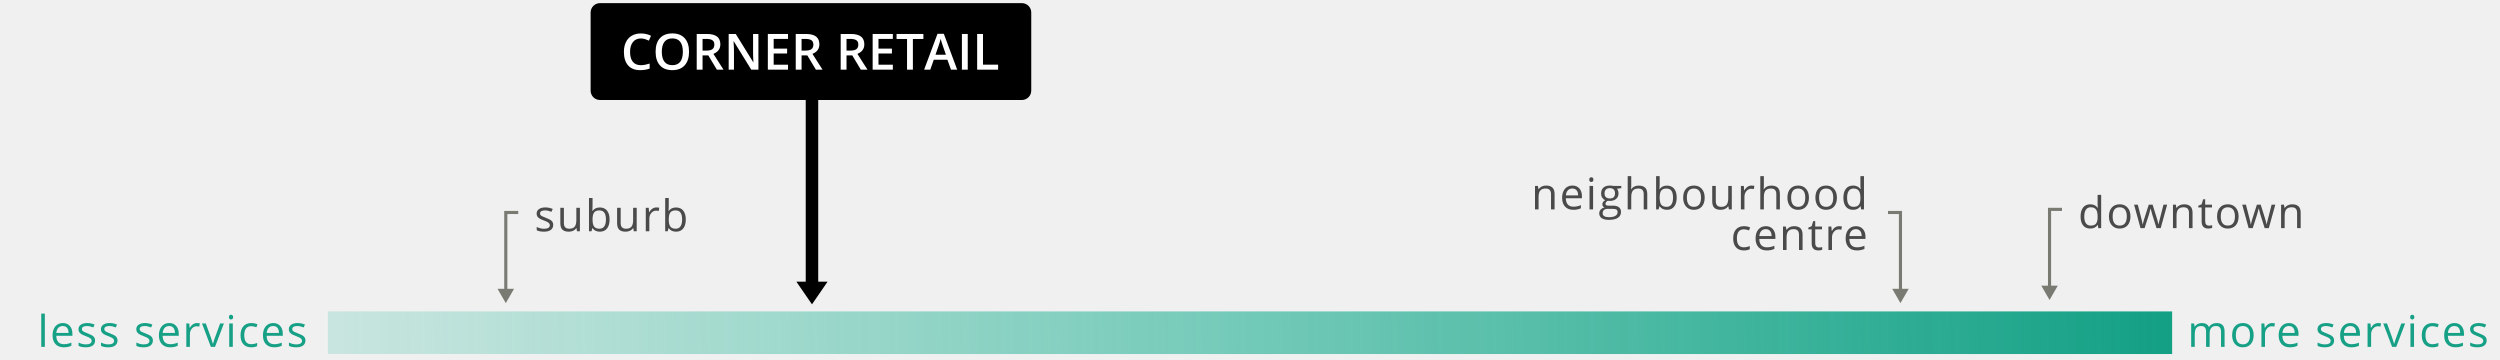
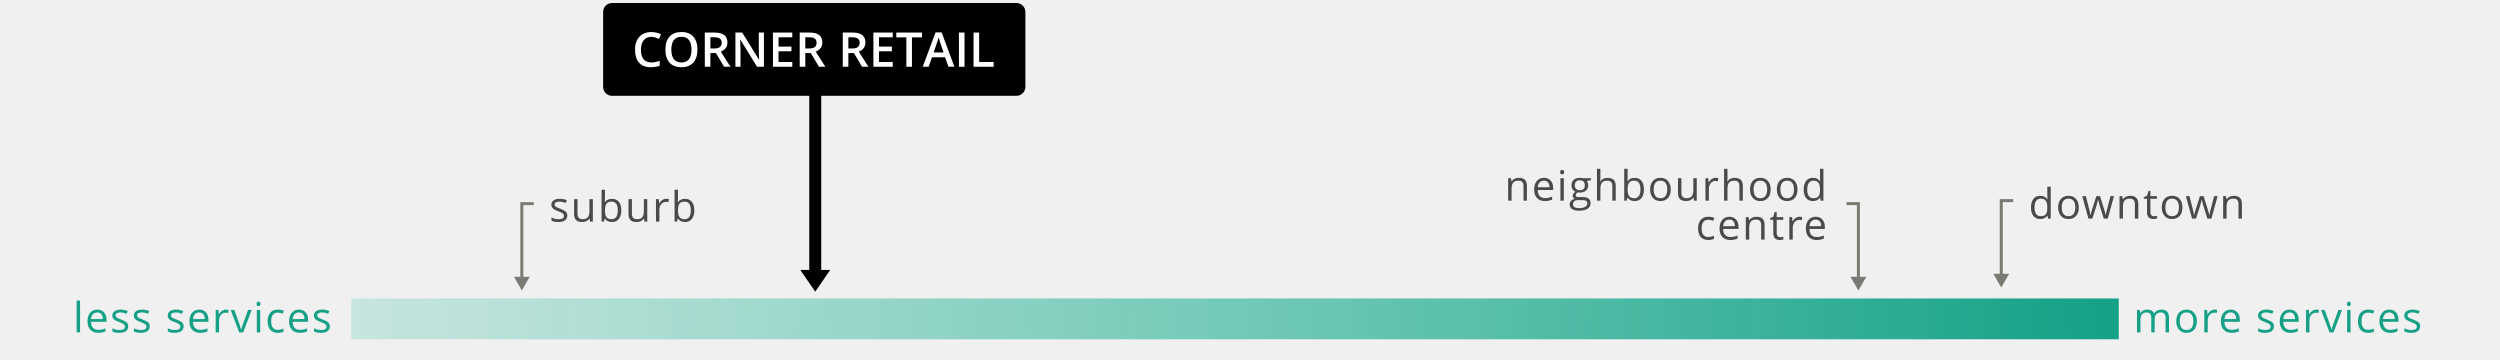
- <svg xmlns="http://www.w3.org/2000/svg" width="800px" height="115px" viewBox="0 0 800 115" version="1.1">
+ <svg xmlns="http://www.w3.org/2000/svg" width="800px" height="115px" viewBox="0 0 810 120" version="1.1">
  <defs>
    <linearGradient x1="0%" y1="50.036%" x2="100%" y2="50%" id="linearGradient-1">
      <stop stop-color="#26B99A" stop-opacity="0.2" offset="0%" />
      <stop stop-color="#1FB092" stop-opacity="0.585" offset="48.15%" />
      <stop stop-color="#14A085" offset="100%" />
    </linearGradient>
  </defs>
  <g id="Page-1" stroke="none" stroke-width="1" fill="none" fill-rule="evenodd">
    <g id="Corner_Services">
      <g id="Group-6" transform="translate(189, 1)">
        <rect id="Rectangle-3" fill="#000000" x="0" y="0" width="141" height="31" rx="3" />
        <rect id="Rectangle-path" fill="#000000" x="68.832" y="13.981" width="4" height="75.515" />
        <path d="M70.832,96.39 L73.332,92.759 L75.832,89.128 L70.832,89.128 L65.832,89.128 L68.332,92.759 L70.832,96.39 L70.832,96.39 Z" id="Shape" fill="#000000" />
        <g id="Group-7" transform="translate(10, 9)" fill="#FFFFFF">
          <path d="M6.074,2.309 C5.001,2.309 4.157,2.689 3.543,3.45 C2.928,4.211 2.621,5.26 2.621,6.598 C2.621,7.999 2.916,9.059 3.508,9.778 C4.099,10.497 4.954,10.856 6.074,10.856 C6.558,10.856 7.027,10.808 7.48,10.711 C7.933,10.614 8.404,10.491 8.894,10.34 L8.894,11.942 C7.998,12.281 6.982,12.45 5.847,12.45 C4.175,12.45 2.891,11.943 1.995,10.93 C1.099,9.917 0.651,8.468 0.651,6.582 C0.651,5.394 0.868,4.355 1.303,3.465 C1.738,2.574 2.366,1.892 3.19,1.418 C4.012,0.944 4.979,0.707 6.088,0.707 C7.254,0.707 8.332,0.952 9.322,1.441 L8.65,2.996 C8.264,2.813 7.857,2.653 7.427,2.516 C6.997,2.379 6.548,2.309 6.074,2.309 L6.074,2.309 Z" id="Shape" />
          <path d="M21.496,6.566 C21.496,8.425 21.031,9.871 20.101,10.902 C19.171,11.933 17.855,12.449 16.152,12.449 C14.427,12.449 13.103,11.937 12.179,10.914 C11.254,9.891 10.792,8.436 10.792,6.551 C10.792,4.666 11.257,3.218 12.187,2.207 C13.117,1.196 14.443,0.691 16.167,0.691 C17.864,0.691 19.177,1.204 20.105,2.23 C21.032,3.257 21.496,4.702 21.496,6.566 L21.496,6.566 Z M12.777,6.566 C12.777,7.972 13.06,9.039 13.629,9.765 C14.196,10.492 15.037,10.855 16.152,10.855 C17.261,10.855 18.098,10.496 18.664,9.777 C19.228,9.058 19.512,7.988 19.512,6.566 C19.512,5.165 19.232,4.102 18.672,3.378 C18.111,2.654 17.277,2.292 16.168,2.292 C15.048,2.292 14.203,2.654 13.633,3.378 C13.063,4.102 12.777,5.165 12.777,6.566 L12.777,6.566 Z" id="Shape" />
          <path d="M25.816,7.73 L25.816,12.292 L23.949,12.292 L23.949,0.87 L27.176,0.87 C28.65,0.87 29.74,1.146 30.449,1.698 C31.157,2.25 31.511,3.084 31.511,4.198 C31.511,5.62 30.771,6.633 29.292,7.237 L32.519,12.292 L30.394,12.292 L27.66,7.73 L25.816,7.73 L25.816,7.73 Z M25.816,6.184 L27.113,6.184 C27.982,6.184 28.613,6.023 29.004,5.7 C29.395,5.377 29.59,4.898 29.59,4.262 C29.59,3.616 29.379,3.153 28.957,2.871 C28.535,2.589 27.899,2.449 27.051,2.449 L25.817,2.449 L25.817,6.184 L25.816,6.184 Z" id="Shape" />
          <path d="M43.691,12.293 L41.402,12.293 L35.785,3.191 L35.723,3.191 L35.762,3.699 C35.834,4.668 35.871,5.553 35.871,6.355 L35.871,12.293 L34.176,12.293 L34.176,0.871 L36.442,0.871 L42.044,9.926 L42.091,9.926 C42.08,9.806 42.06,9.37 42.029,8.617 C41.998,7.864 41.982,7.277 41.982,6.855 L41.982,0.871 L43.693,0.871 L43.693,12.293 L43.691,12.293 Z" id="Shape" />
          <path d="M53.168,12.293 L46.707,12.293 L46.707,0.871 L53.168,0.871 L53.168,2.449 L48.574,2.449 L48.574,5.558 L52.879,5.558 L52.879,7.12 L48.574,7.12 L48.574,10.706 L53.168,10.706 L53.168,12.293 L53.168,12.293 Z" id="Shape" />
          <path d="M57.504,7.73 L57.504,12.292 L55.637,12.292 L55.637,0.87 L58.864,0.87 C60.338,0.87 61.428,1.146 62.137,1.698 C62.845,2.25 63.199,3.084 63.199,4.198 C63.199,5.62 62.459,6.633 60.98,7.237 L64.207,12.292 L62.082,12.292 L59.348,7.73 L57.504,7.73 L57.504,7.73 Z M57.504,6.184 L58.801,6.184 C59.67,6.184 60.301,6.023 60.692,5.7 C61.083,5.377 61.278,4.898 61.278,4.262 C61.278,3.616 61.067,3.153 60.645,2.871 C60.223,2.589 59.587,2.449 58.739,2.449 L57.505,2.449 L57.505,6.184 L57.504,6.184 Z" id="Shape" />
          <path d="M71.887,7.73 L71.887,12.292 L70.02,12.292 L70.02,0.87 L73.247,0.87 C74.721,0.87 75.811,1.146 76.52,1.698 C77.228,2.25 77.582,3.084 77.582,4.198 C77.582,5.62 76.842,6.633 75.363,7.237 L78.59,12.292 L76.465,12.292 L73.731,7.73 L71.887,7.73 L71.887,7.73 Z M71.887,6.184 L73.184,6.184 C74.053,6.184 74.684,6.023 75.075,5.7 C75.466,5.377 75.661,4.898 75.661,4.262 C75.661,3.616 75.45,3.153 75.028,2.871 C74.606,2.589 73.97,2.449 73.122,2.449 L71.888,2.449 L71.888,6.184 L71.887,6.184 Z" id="Shape" />
          <path d="M86.707,12.293 L80.246,12.293 L80.246,0.871 L86.707,0.871 L86.707,2.449 L82.113,2.449 L82.113,5.558 L86.418,5.558 L86.418,7.12 L82.113,7.12 L82.113,10.706 L86.707,10.706 L86.707,12.293 L86.707,12.293 Z" id="Shape" />
          <path d="M93.121,12.293 L91.254,12.293 L91.254,2.473 L87.895,2.473 L87.895,0.871 L96.481,0.871 L96.481,2.473 L93.122,2.473 L93.122,12.293 L93.121,12.293 Z" id="Shape" />
          <path d="M105.316,12.293 L104.175,9.121 L99.808,9.121 L98.691,12.293 L96.722,12.293 L100.995,0.824 L103.026,0.824 L107.299,12.293 L105.316,12.293 L105.316,12.293 Z M103.684,7.512 L102.614,4.403 C102.536,4.195 102.427,3.867 102.29,3.419 C102.151,2.971 102.057,2.643 102.005,2.435 C101.864,3.076 101.658,3.776 101.388,4.537 L100.357,7.514 L103.684,7.514 L103.684,7.512 Z" id="Shape" />
          <path d="M108.809,12.293 L108.809,0.871 L110.676,0.871 L110.676,12.293 L108.809,12.293 L108.809,12.293 Z" id="Shape" />
          <path d="M113.691,12.293 L113.691,0.871 L115.558,0.871 L115.558,10.691 L120.394,10.691 L120.394,12.293 L113.691,12.293 L113.691,12.293 Z" id="Shape" />
        </g>
      </g>
      <g id="Group-3" transform="translate(490, 52)">
        <g id="Group-2" transform="translate(114, 15)">
          <path d="M4.146,26.192 L4.146,0.996 L0.163,0.996" id="Shape" stroke="#797A72" />
          <path d="M4.146,29.996 L1.504,25.418 L6.789,25.418 L4.146,29.996 Z" id="Shape" fill="#797A72" />
        </g>
        <text id="neighbourhood" font-family="OpenSans, Open Sans" font-size="14" font-weight="normal" line-spacing="13" letter-spacing="0.5" fill="#4A4A4A">
          <tspan x="0" y="15">neighbourhood</tspan>
          <tspan x="63.834" y="28">centre</tspan>
        </text>
      </g>
      <g id="Group" transform="translate(104, 99)" fill="url(#linearGradient-1)">
        <rect id="Rectangle-path" x="0.917" y="0.652" width="590.167" height="13.636" />
      </g>
-       <text id="less-services" font-family="OpenSans-Semibold, Open Sans" font-size="14" font-weight="500" letter-spacing="0.5" fill="#16A085">
+       <text id="less-services" font-family="Open Sans" font-size="14" font-weight="500" letter-spacing="0.5" fill="#16A085">
        <tspan x="12" y="111">less services</tspan>
      </text>
-       <text id="more-services" font-family="OpenSans-Semibold, Open Sans" font-size="14" font-weight="500" letter-spacing="0.5" fill="#16A085">
+       <text id="more-services" font-family="Open Sans" font-size="14" font-weight="500" letter-spacing="0.5" fill="#16A085">
        <tspan x="699.978" y="111">more services</tspan>
      </text>
      <g id="Group-7" transform="translate(159, 59)">
        <g id="Group-5" transform="translate(0, 8)">
          <g id="Group-2" transform="translate(3.5, 15) scale(-1, 1) translate(-3.5, -15) ">
            <path d="M4.146,26.192 L4.146,0.996 L0.163,0.996" id="Shape" stroke="#797A72" />
            <path d="M4.146,29.996 L1.504,25.418 L6.789,25.418 L4.146,29.996 Z" id="Shape" fill="#797A72" />
          </g>
        </g>
        <text id="suburb" font-family="OpenSans, Open Sans" font-size="14" font-weight="normal" line-spacing="13" letter-spacing="0.5" fill="#4A4A4A">
          <tspan x="12" y="15">suburb</tspan>
        </text>
      </g>
      <g id="Group-7-Copy" transform="translate(653, 58)">
        <g id="Group-5" transform="translate(0, 8)">
          <g id="Group-2" transform="translate(3.5, 15) scale(-1, 1) translate(-3.5, -15) ">
            <path d="M4.146,26.192 L4.146,0.996 L0.163,0.996" id="Shape" stroke="#797A72" />
            <path d="M4.146,29.996 L1.504,25.418 L6.789,25.418 L4.146,29.996 Z" id="Shape" fill="#797A72" />
          </g>
        </g>
        <text id="downtown" font-family="OpenSans, Open Sans" font-size="14" font-weight="normal" line-spacing="13" letter-spacing="0.5" fill="#4A4A4A">
          <tspan x="12" y="15">downtown</tspan>
        </text>
      </g>
    </g>
  </g>
</svg>
